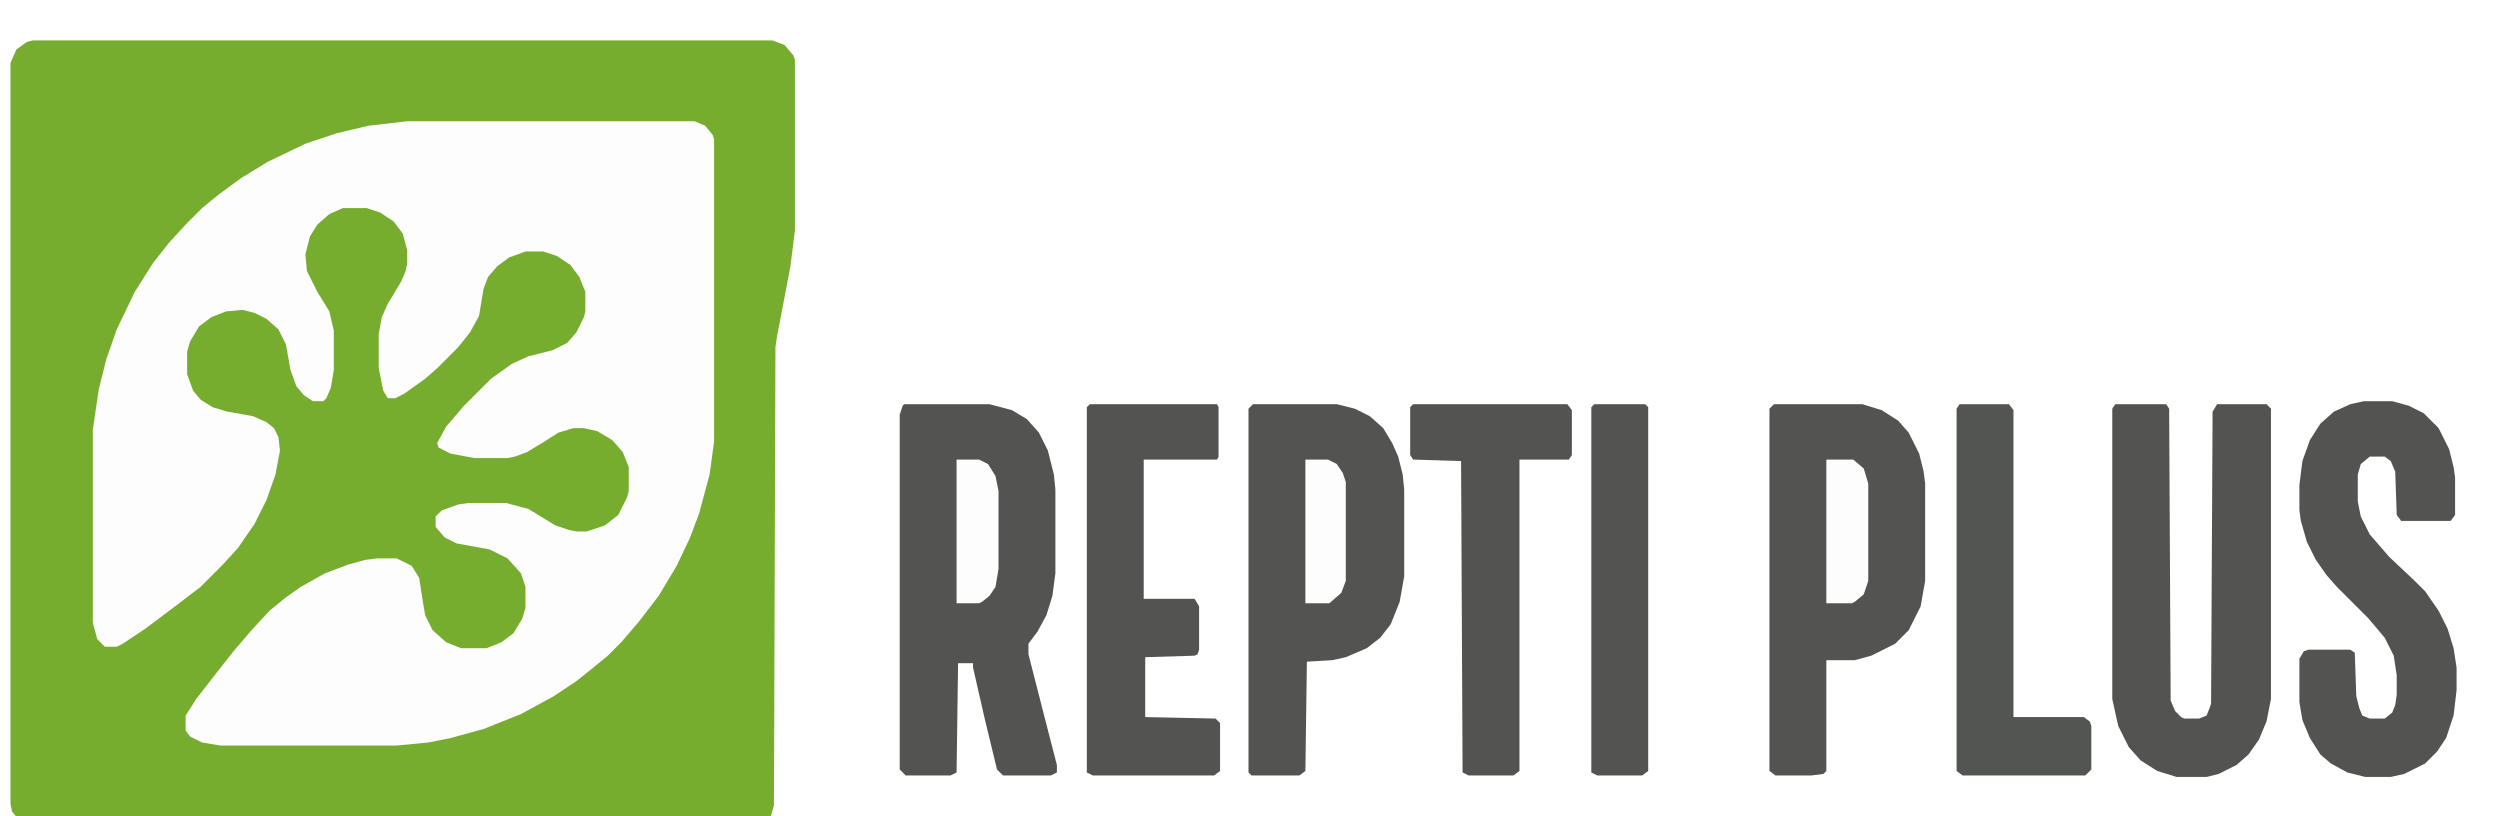
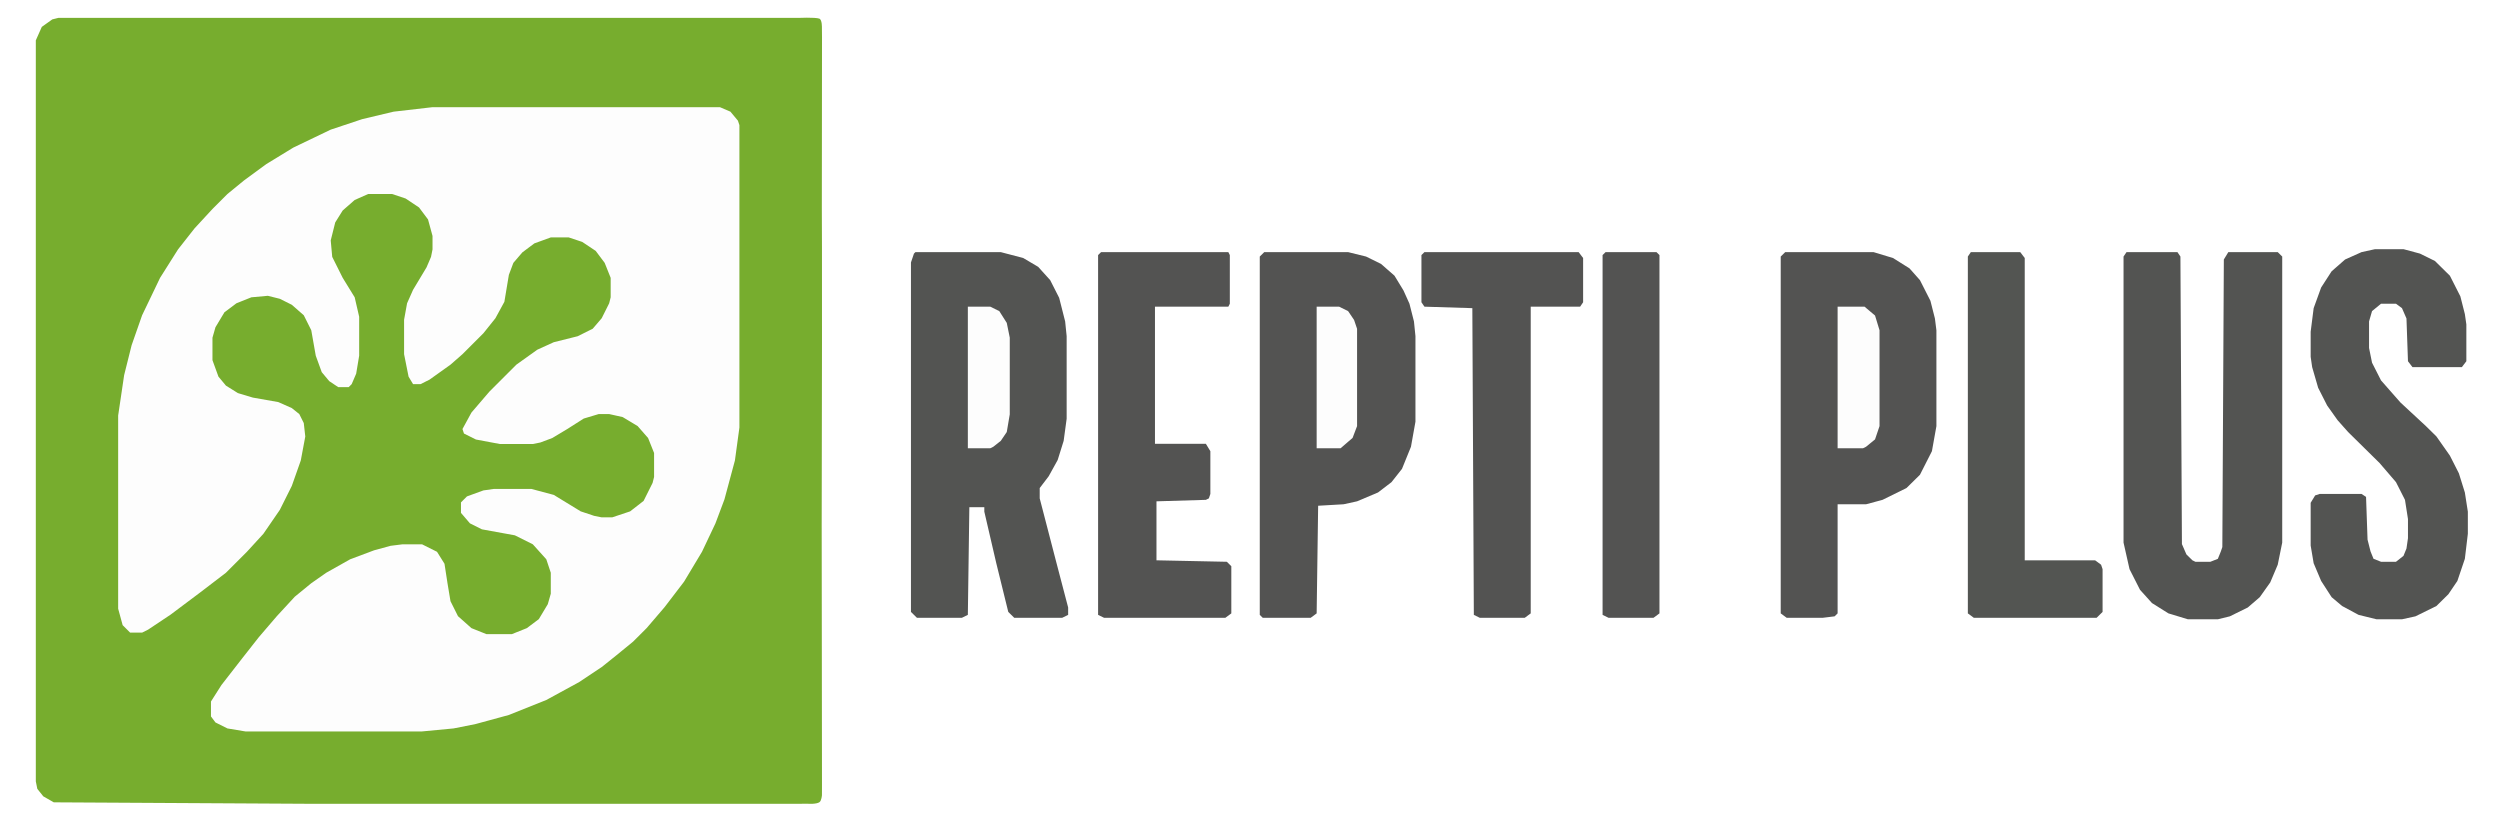
- <svg xmlns="http://www.w3.org/2000/svg" version="1.1" viewBox="200 700 1670 545">
-   <path transform="translate(222,727)" d="m0 0h494l8 3 6 7 1 3v114l-3 24-9 47-1 7-1 306-2 7-6 5-2 1-37 1h-277l-174-1-7-4-4-5-1-5v-495l4-9 7-5z" fill="#77AD2E" />
-   <path transform="translate(472,781)" d="m0 0h192l7 3 5 6 1 3v202l-3 22-7 26-6 16-9 19-12 20-13 17-12 14-9 9-11 9-10 8-15 10-22 12-25 10-22 6-15 3-21 2h-118l-12-2-8-4-3-4v-10l7-11 14-18 11-14 12-14 12-13 11-9 10-7 16-9 16-6 11-3 8-1h13l10 5 5 8 2 13 2 12 5 10 9 8 10 4h17l10-4 8-6 6-10 2-7v-14l-3-9-9-10-12-6-22-4-8-4-6-7v-7l4-4 11-4 7-1h25l15 4 18 11 9 3 5 1h7l12-4 9-7 6-12 1-4v-16l-4-10-7-8-10-6-9-2h-7l-10 3-11 7-10 6-8 3-5 1h-22l-16-3-8-4-1-3 6-11 12-14 18-18 14-10 11-5 16-4 10-5 6-7 5-10 1-4v-13l-4-10-6-8-9-6-9-3h-12l-11 4-8 6-6 7-3 8-3 18-6 11-8 10-14 14-8 7-14 10-6 3h-5l-3-5-3-15v-23l2-11 4-9 9-15 3-7 1-5v-9l-3-11-6-8-9-6-9-3h-16l-9 4-8 7-5 8-3 12 1 11 7 14 8 13 3 13v26l-2 12-3 7-2 2h-7l-6-4-5-6-4-11-3-17-5-10-8-7-8-4-8-2-11 1-10 4-8 6-6 10-2 7v15l4 11 5 6 8 5 10 3 17 3 9 4 5 4 3 6 1 9-3 16-6 17-8 16-11 16-11 12-14 14-17 13-20 15-15 10-4 2h-8l-5-5-3-11v-129l4-27 5-20 7-20 12-25 12-19 11-14 12-13 10-10 11-9 15-11 18-11 25-12 21-7 21-5z" fill="#FDFDFD" />
-   <path transform="translate(804,970)" d="m0 0h57l15 4 10 6 8 9 6 12 4 16 1 10v56l-2 15-4 13-6 11-6 8v7l11 43 8 31v5l-4 2h-32l-4-4-8-33-8-35v-3h-10l-1 73-4 2h-30l-4-4v-237l2-6z" fill="#535452" />
-   <path transform="translate(1385,970)" d="m0 0h59l13 4 11 7 7 8 7 14 3 12 1 8v65l-3 17-8 16-9 9-16 8-11 3h-19v74l-2 2-8 1h-24l-4-3v-242z" fill="#535352" />
-   <path transform="translate(1037,970)" d="m0 0h56l12 3 10 5 9 8 6 10 4 9 3 12 1 10v58l-3 17-6 15-7 9-9 7-14 6-9 2-17 1-1 73-4 3h-32l-2-2v-243z" fill="#535352" />
-   <path transform="translate(1613,970)" d="m0 0h34l2 3 1 195 3 7 4 4 2 1h10l5-2 2-5 1-3 1-195 3-5h33l3 3v194l-3 15-5 12-7 10-8 7-12 6-8 2h-20l-13-4-11-7-8-9-7-14-4-18v-194z" fill="#535452" />
-   <path transform="translate(1779,968)" d="m0 0h19l11 3 10 5 10 10 7 14 3 12 1 7v25l-3 4h-33l-3-4-1-29-3-7-4-3h-10l-6 5-2 7v18l2 10 6 12 13 15 17 16 7 7 9 13 6 12 4 13 2 13v15l-2 17-5 15-6 9-8 8-14 7-9 2h-17l-12-3-11-6-7-6-7-11-5-12-2-12v-29l3-5 3-1h28l3 2 1 29 2 8 2 5 5 2h10l5-4 2-5 1-7v-13l-2-13-6-12-11-13-21-21-7-8-7-10-6-12-4-14-1-7v-17l2-16 5-14 7-11 9-8 11-5z" fill="#535452" />
-   <path transform="translate(928,970)" d="m0 0h85l1 2v33l-1 2h-49v93h34l3 5v29l-1 3-2 1-33 1v40l47 1 3 3v32l-4 3h-81l-4-2v-244z" fill="#535352" />
-   <path transform="translate(1144,970)" d="m0 0h103l3 4v30l-2 3h-33v208l-4 3h-30l-4-2-1-208-32-1-2-3v-32z" fill="#535352" />
-   <path transform="translate(1509,970)" d="m0 0h33l3 4v205h47l4 3 1 3v29l-4 4h-82l-4-3v-242z" fill="#535552" />
-   <path transform="translate(1265,970)" d="m0 0h34l2 2v243l-4 3h-30l-4-2v-244z" fill="#535352" />
-   <path transform="translate(1420,1007)" d="m0 0h18l7 6 3 10v65l-3 9-6 5-2 1h-17z" fill="#FDFDFD" />
-   <path transform="translate(839,1007)" d="m0 0h15l6 3 5 8 2 10v52l-2 12-4 6-5 4-2 1h-15z" fill="#FDFDFD" />
-   <path transform="translate(1072,1007)" d="m0 0h15l6 3 4 6 2 6v66l-3 8-8 7h-16z" fill="#FDFDFD" />
+ <svg xmlns="http://www.w3.org/2000/svg" version="1.1" viewBox="200 700 1670 545" id="svg14">
+   <defs id="defs14" />
+   <path d="m 238.926,711.955 -4,1 -7,5 -4,9 v 495 l 1,5 4,5 7,4 174,1 h 277 l 52.959,-0.041 c 0,0 5.591,0.393 7.592,-1.121 1.313,-0.993 1.585,-4.629 1.585,-4.629 l 0.02,-7.074 -0.194,-173.489 0.201,-121.839 -0.017,-63.4 -0.089,-26.347 0.118,-114.118 -0.06,-6.115 c 0,0 0.247,-5.674 -1.769,-6.354 -2.936,-0.99 -14.347,-0.473 -14.347,-0.473 z" style="fill:#77ad2e" id="path15" />
+   <path d="m 488.926,771.597 h 192 l 7,3 5,6 1,3 v 202 l -3,22 -7,26 -6,16 -9,19 -12,20 -13,17 -12,14 -9,9 -11,9 -10,8 -15,10 -22,12 -25,10 -22,6 -15,3 -21,2 h -118 l -12,-2 -8,-4 -3,-4 v -10 l 7,-11 14,-18 11,-14 12,-14 12,-13 11,-9 10,-7 16,-9 16,-6 11,-3 8,-1 h 13 l 10,5 5,8 2,13 2,12 5,10 9,8 10,4 h 17 l 10,-4 8,-6 6,-10 2,-7 v -14 l -3,-9 -9,-10 -12,-6 -22,-4 -8,-4 -6,-7 v -7 l 4,-4 11,-4 7,-1 h 25 l 15,4 18,11 9,3 5,1 h 7 l 12,-4 9,-7 6,-12 1,-4 v -16 l -4,-10 -7,-8 -10,-6 -9,-2 h -7 l -10,3 -11,7 -10,6 -8,3 -5,1 h -22 l -16,-3 -8,-4 -1,-3 6,-11 12,-14 18,-18 14,-10 11,-5 16,-4 10,-5 6,-7 5,-10 1,-4 v -13 l -4,-10 -6,-8 -9,-6 -9,-3 h -12 l -11,4 -8,6 -6,7 -3,8 -3,18 -6,11 -8,10 -14,14 -8,7 -14,10 -6,3 h -5 l -3,-5 -3,-15 v -23 l 2,-11 4,-9 9,-15 3,-7 1,-5 v -9 l -3,-11 -6,-8 -9,-6 -9,-3 h -16 l -9,4 -8,7 -5,8 -3,12 1,11 7,14 8,13 3,13 v 26 l -2,12 -3,7 -2,2 h -7 l -6,-4 -5,-6 -4,-11 -3,-17 -5,-10 -8,-7 -8,-4 -8,-2 -11,1 -10,4 -8,6 -6,10 -2,7 v 15 l 4,11 5,6 8,5 10,3 17,3 9,4 5,4 3,6 1,9 -3,16 -6,17 -8,16 -11,16 -11,12 -14,14 -17,13 -20,15 -15,10 -4,2 h -8 l -5,-5 -3,-11 V 977.597 l 4,-27 5,-20 7,-20 12,-25 12,-19 11,-14 12,-13 10,-10 11,-9 15,-11 18,-11 25,-12 21,-7 21,-5 z" fill="#fdfdfd" id="path2" />
+   <path d="m 811.523,868.416 h 57 l 15,3.94 10,5.91 8,8.865 6,11.82 4,15.76 1,9.85 v 55.161 l -2,14.775 -4,12.805 -6,10.835 -6,7.88 v 6.895 l 11,42.356 8,30.535 v 4.925 l -4,1.97 h -32 l -4,-3.94 -8,-32.505 -8,-34.475 v -2.955 h -10 l -1,71.906 -4,1.97 h -30 l -4,-3.94 V 875.311 l 2,-5.91 z" fill="#535452" id="path3" style="stroke-width:0.992" />
+   <path d="m 1392.523,868.416 h 59 l 13,3.94 11,6.895 7,7.88 7,13.79 3,11.82 1,7.88 v 64.026 l -3,16.745 -8,15.76 -9,8.865 -16,7.88 -11,2.955 h -19 v 72.891 l -2,1.97 -8,0.985 h -24 l -4,-2.955 V 871.371 Z" fill="#535352" id="path4" style="stroke-width:0.992" />
+   <path d="m 1044.523,868.416 h 56 l 12,2.955 10,4.925 9,7.88 6,9.85 4,8.865 3,11.82 1,9.85 v 57.131 l -3,16.745 -6,14.775 -7,8.865 -9,6.895 -14,5.91 -9,1.97 -17,0.985 -1,71.906 -4,2.955 h -32 l -2,-1.97 V 871.371 Z" fill="#535352" id="path5" style="stroke-width:0.992" />
+   <path d="m 1620.523,868.416 h 34 l 2,2.955 1,192.078 3,6.895 4,3.94 2,0.985 h 10 l 5,-1.97 2,-4.925 1,-2.955 1,-192.078 3,-4.925 h 33 l 3,2.955 v 191.093 l -3,14.775 -5,11.82 -7,9.85 -8,6.895 -12,5.91 -8,1.97 h -20 l -13,-3.94 -11,-6.895 -8,-8.865 -7,-13.79 -4,-17.73 V 871.371 Z" fill="#535452" id="path6" style="stroke-width:0.992" />
+   <path d="m 1786.523,866.446 h 19 l 11,2.955 10,4.925 10,9.85 7,13.79 3,11.82 1,6.895 v 24.625 l -3,3.94 h -33 l -3,-3.94 -1,-28.565 -3,-6.895 -4,-2.955 h -10 l -6,4.925 -2,6.895 v 17.73 l 2,9.85 6,11.82 13,14.775 17,15.76 7,6.895 9,12.805 6,11.82 4,12.805 2,12.805 v 14.775 l -2,16.745 -5,14.775 -6,8.865 -8,7.88 -14,6.895 -9,1.97 h -17 l -12,-2.955 -11,-5.91 -7,-5.91 -7,-10.835 -5,-11.82 -2,-11.82 v -28.566 l 3,-4.925 3,-0.985 h 28 l 3,1.97 1,28.565 2,7.88 2,4.925 5,1.97 h 10 l 5,-3.94 2,-4.925 1,-6.895 v -12.805 l -2,-12.805 -6,-11.82 -11,-12.805 -21,-20.685 -7,-7.88 -7,-9.85 -6,-11.82 -4,-13.79 -1,-6.895 v -16.745 l 2,-15.76 5,-13.79 7,-10.835 9,-7.88 11,-4.925 z" fill="#535452" id="path7" style="stroke-width:0.992" />
+   <path d="m 935.523,868.416 h 85 l 1,1.97 v 32.505 l -1,1.97 h -49 v 91.606 h 34 l 3,4.925 v 28.565 l -1,2.955 -2,0.985 -33,0.985 v 39.401 l 47,0.985 3,2.955 v 31.52 l -4,2.955 h -81 l -4,-1.97 V 870.386 Z" fill="#535352" id="path8" style="stroke-width:0.992" />
+   <path d="m 1151.523,868.416 h 103 l 3,3.94 v 29.55 l -2,2.955 h -33 v 204.883 l -4,2.955 h -30 l -4,-1.97 -1,-204.883 -32,-0.985 -2,-2.955 V 870.386 Z" fill="#535352" id="path9" style="stroke-width:0.992" />
+   <path d="m 1516.523,868.416 h 33 l 3,3.94 v 201.928 h 47 l 4,2.955 1,2.955 v 28.565 l -4,3.94 h -82 l -4,-2.955 V 871.371 Z" fill="#535552" id="path10" style="stroke-width:0.992" />
+   <path d="m 1272.523,868.416 h 34 l 2,1.97 v 239.359 l -4,2.955 h -30 l -4,-1.97 V 870.386 Z" fill="#535352" id="path11" style="stroke-width:0.992" />
+   <path d="m 1427.523,904.861 h 18 l 7,5.91 3,9.85 v 64.026 l -3,8.865 -6,4.925 -2,0.985 h -17 z" fill="#fdfdfd" id="path12" style="stroke-width:0.992" />
+   <path d="m 846.523,904.861 h 15 l 6,2.955 5,7.88 2,9.85 v 51.221 l -2,11.82 -4,5.91 -5,3.94 -2,0.985 h -15 z" fill="#fdfdfd" id="path13" style="stroke-width:0.992" />
+   <path d="m 1079.523,904.861 h 15 l 6,2.955 4,5.91 2,5.91 v 65.011 l -3,7.88 -8,6.895 h -16 z" fill="#fdfdfd" id="path14" style="stroke-width:0.992" />
</svg>
